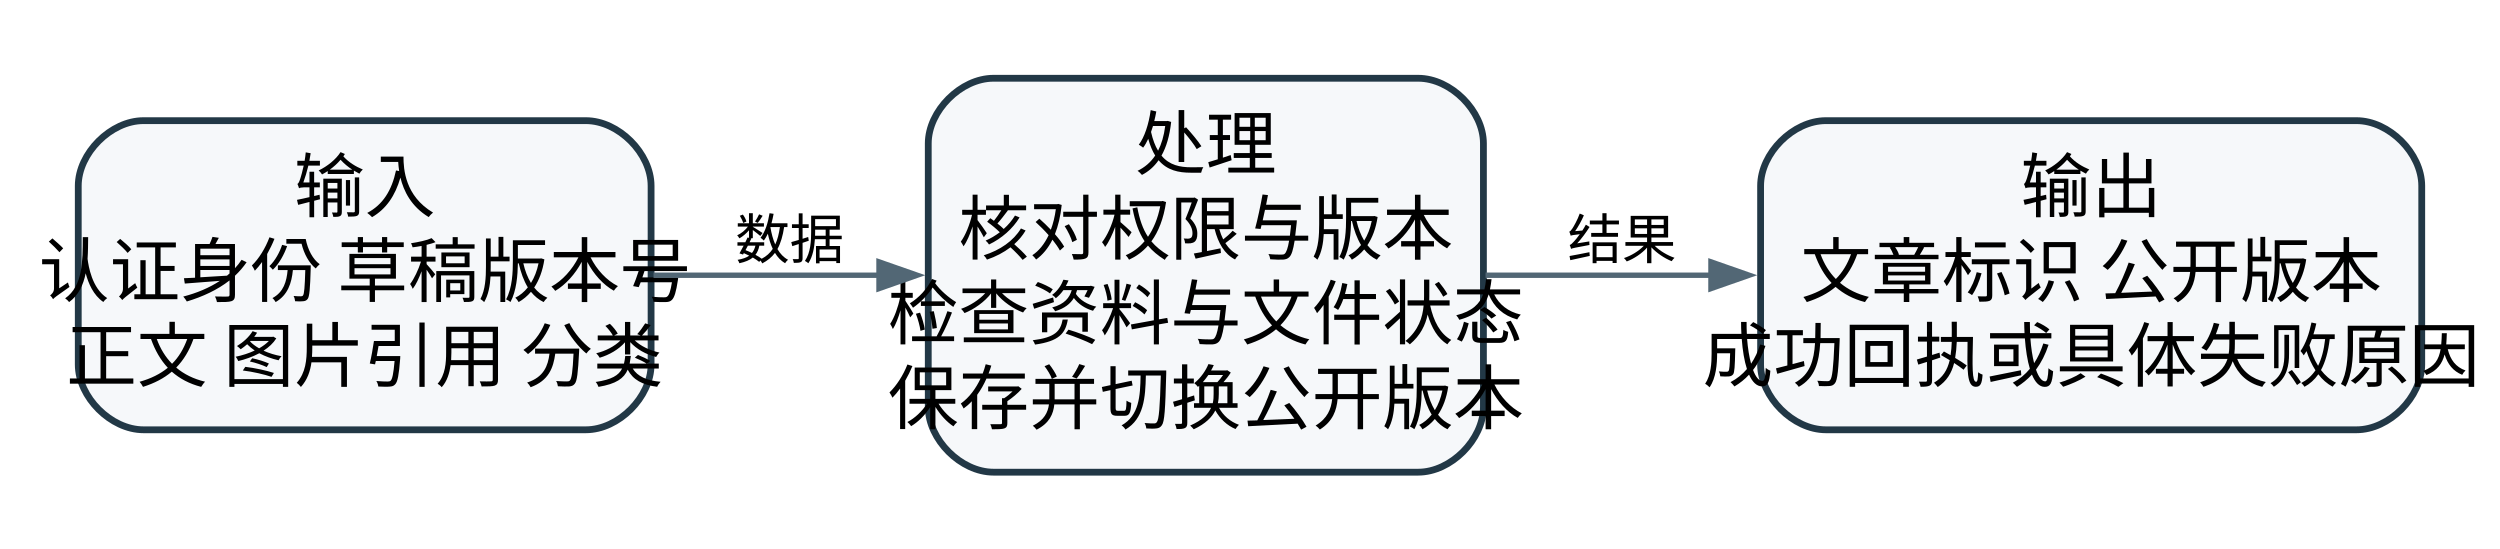
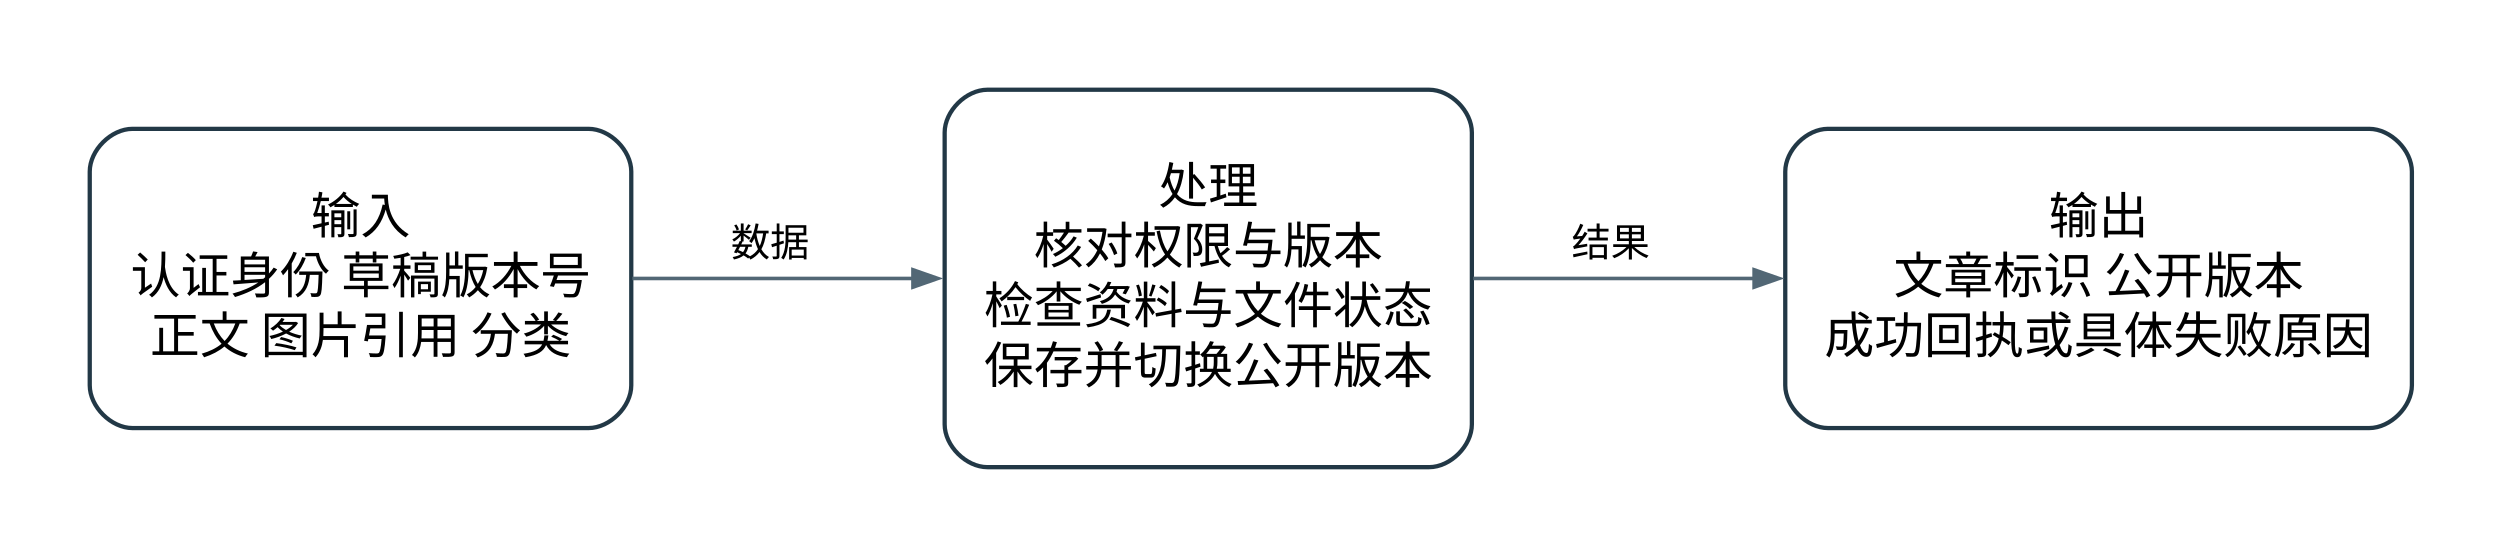
- <svg xmlns="http://www.w3.org/2000/svg" width="460pt" height="101pt" viewBox="0.00 0.00 460.00 101.00">
-   <g id="graph0" class="graph" transform="scale(1 1) rotate(0) translate(14.4 86.88)">
-     <polygon fill="white" stroke="none" points="-14.4,14.4 -14.4,-86.88 445.6,-86.88 445.6,14.4 -14.4,14.4" />
+ <svg xmlns="http://www.w3.org/2000/svg" width="702pt" height="156pt" viewBox="0.00 0.00 702.00 156.00">
+   <g id="graph0" class="graph" transform="scale(1 1) rotate(0) translate(25.2 131.18)">
+     <polygon fill="white" stroke="none" points="-25.2,25.2 -25.2,-131.18 677.26,-131.18 677.26,25.2 -25.2,25.2" />
    <g id="node1" class="node">
-       <path fill="#f6f8fa" stroke="#223846" stroke-width="1.25" d="M93.4,-64.68C93.4,-64.68 12,-64.68 12,-64.68 6,-64.68 0,-58.68 0,-52.68 0,-52.68 0,-19.8 0,-19.8 0,-13.8 6,-7.8 12,-7.8 12,-7.8 93.4,-7.8 93.4,-7.8 99.4,-7.8 105.4,-13.8 105.4,-19.8 105.4,-19.8 105.4,-52.68 105.4,-52.68 105.4,-58.68 99.4,-64.68 93.4,-64.68" />
-       <text xml:space="preserve" text-anchor="middle" x="52.7" y="-47.94" font-family="Microsoft YaHei" font-size="13.00">输入</text>
-       <text xml:space="preserve" text-anchor="middle" x="52.7" y="-32.34" font-family="Microsoft YaHei" font-size="13.00">认证身份 草稿版本号</text>
-       <text xml:space="preserve" text-anchor="middle" x="52.7" y="-16.74" font-family="Microsoft YaHei" font-size="13.00">正文 图片引用 分类</text>
+       <path fill="white" stroke="#223846" stroke-width="1.2" d="M140.06,-95C140.06,-95 12,-95 12,-95 6,-95 0,-89 0,-83 0,-83 0,-22.98 0,-22.98 0,-16.98 6,-10.98 12,-10.98 12,-10.98 140.06,-10.98 140.06,-10.98 146.06,-10.98 152.06,-16.98 152.06,-22.98 152.06,-22.98 152.06,-83 152.06,-83 152.06,-89 146.06,-95 140.06,-95" />
+       <text xml:space="preserve" text-anchor="middle" x="76.03" y="-65.59" font-family="Microsoft YaHei" font-size="14.00">输入</text>
+       <text xml:space="preserve" text-anchor="middle" x="76.03" y="-48.79" font-family="Microsoft YaHei" font-size="14.00">认证身份 草稿版本号</text>
+       <text xml:space="preserve" text-anchor="middle" x="76.03" y="-31.99" font-family="Microsoft YaHei" font-size="14.00">正文 图片引用 分类</text>
    </g>
    <g id="node2" class="node">
-       <path fill="#f6f8fa" stroke="#223846" stroke-width="1.25" d="M246.55,-72.48C246.55,-72.48 168.4,-72.48 168.4,-72.48 162.4,-72.48 156.4,-66.48 156.4,-60.48 156.4,-60.48 156.4,-12 156.4,-12 156.4,-6 162.4,0 168.4,0 168.4,0 246.55,0 246.55,0 252.55,0 258.55,-6 258.55,-12 258.55,-12 258.55,-60.48 258.55,-60.48 258.55,-66.48 252.55,-72.48 246.55,-72.48" />
-       <text xml:space="preserve" text-anchor="middle" x="207.47" y="-55.74" font-family="Microsoft YaHei" font-size="13.00">处理</text>
-       <text xml:space="preserve" text-anchor="middle" x="207.47" y="-40.14" font-family="Microsoft YaHei" font-size="13.00">核对权限与版本</text>
-       <text xml:space="preserve" text-anchor="middle" x="207.47" y="-24.54" font-family="Microsoft YaHei" font-size="13.00">检查资料与文件状态</text>
-       <text xml:space="preserve" text-anchor="middle" x="207.47" y="-8.94" font-family="Microsoft YaHei" font-size="13.00">保存并切换公开版本</text>
+       <path fill="white" stroke="#223846" stroke-width="1.2" d="M376.1,-105.98C376.1,-105.98 252.06,-105.98 252.06,-105.98 246.06,-105.98 240.06,-99.98 240.06,-93.98 240.06,-93.98 240.06,-12 240.06,-12 240.06,-6 246.06,0 252.06,0 252.06,0 376.1,0 376.1,0 382.1,0 388.1,-6 388.1,-12 388.1,-12 388.1,-93.98 388.1,-93.98 388.1,-99.98 382.1,-105.98 376.1,-105.98" />
+       <text xml:space="preserve" text-anchor="middle" x="314.08" y="-73.99" font-family="Microsoft YaHei" font-size="14.00">处理</text>
+       <text xml:space="preserve" text-anchor="middle" x="314.08" y="-57.19" font-family="Microsoft YaHei" font-size="14.00">核对权限与版本</text>
+       <text xml:space="preserve" text-anchor="middle" x="314.08" y="-40.39" font-family="Microsoft YaHei" font-size="14.00">检查资料与文件状态</text>
+       <text xml:space="preserve" text-anchor="middle" x="314.08" y="-23.59" font-family="Microsoft YaHei" font-size="14.00">保存并切换公开版本</text>
    </g>
    <g id="edge1" class="edge">
-       <path fill="none" stroke="#526775" d="M105.85,-36.24C119.24,-36.24 133.73,-36.24 147.44,-36.24" />
-       <polygon fill="#526775" stroke="#526775" points="147.34,-38.69 154.34,-36.24 147.34,-33.79 147.34,-38.69" />
-       <text xml:space="preserve" text-anchor="middle" x="130.9" y="-39.24" font-family="Microsoft YaHei" font-size="10.00">数据</text>
+       <path fill="none" stroke="#526775" d="M152.37,-52.99C177.57,-52.99 205.77,-52.99 231.43,-52.99" />
+       <polygon fill="#526775" stroke="#526775" points="231.15,-55.44 238.15,-52.99 231.15,-50.54 231.15,-55.44" />
+       <text xml:space="preserve" text-anchor="start" x="180.06" y="-59.19" font-family="Microsoft YaHei" font-size="11.00">数据</text>
    </g>
    <g id="node3" class="node">
-       <path fill="#f6f8fa" stroke="#223846" stroke-width="1.25" d="M419.2,-64.68C419.2,-64.68 321.55,-64.68 321.55,-64.68 315.55,-64.68 309.55,-58.68 309.55,-52.68 309.55,-52.68 309.55,-19.8 309.55,-19.8 309.55,-13.8 315.55,-7.8 321.55,-7.8 321.55,-7.8 419.2,-7.8 419.2,-7.8 425.2,-7.8 431.2,-13.8 431.2,-19.8 431.2,-19.8 431.2,-52.68 431.2,-52.68 431.2,-58.68 425.2,-64.68 419.2,-64.68" />
-       <text xml:space="preserve" text-anchor="middle" x="370.38" y="-47.94" font-family="Microsoft YaHei" font-size="13.00">输出</text>
-       <text xml:space="preserve" text-anchor="middle" x="370.38" y="-32.34" font-family="Microsoft YaHei" font-size="13.00">文章标识 公开版本</text>
-       <text xml:space="preserve" text-anchor="middle" x="370.38" y="-16.74" font-family="Microsoft YaHei" font-size="13.00">成功回执或具体失败原因</text>
+       <path fill="white" stroke="#223846" stroke-width="1.2" d="M640.06,-95C640.06,-95 488.1,-95 488.1,-95 482.1,-95 476.1,-89 476.1,-83 476.1,-83 476.1,-22.98 476.1,-22.98 476.1,-16.98 482.1,-10.98 488.1,-10.98 488.1,-10.98 640.06,-10.98 640.06,-10.98 646.06,-10.98 652.06,-16.98 652.06,-22.98 652.06,-22.98 652.06,-83 652.06,-83 652.06,-89 646.06,-95 640.06,-95" />
+       <text xml:space="preserve" text-anchor="middle" x="564.08" y="-65.59" font-family="Microsoft YaHei" font-size="14.00">输出</text>
+       <text xml:space="preserve" text-anchor="middle" x="564.08" y="-48.79" font-family="Microsoft YaHei" font-size="14.00">文章标识 公开版本</text>
+       <text xml:space="preserve" text-anchor="middle" x="564.08" y="-31.99" font-family="Microsoft YaHei" font-size="14.00">成功回执或具体失败原因</text>
    </g>
    <g id="edge2" class="edge">
-       <path fill="none" stroke="#526775" d="M258.94,-36.24C272.19,-36.24 286.71,-36.24 300.74,-36.24" />
-       <polygon fill="#526775" stroke="#526775" points="300.42,-38.69 307.42,-36.24 300.42,-33.79 300.42,-38.69" />
-       <text xml:space="preserve" text-anchor="middle" x="284.05" y="-39.24" font-family="Microsoft YaHei" font-size="10.00">结果</text>
+       <path fill="none" stroke="#526775" d="M388.48,-52.99C413.23,-52.99 441.22,-52.99 467.42,-52.99" />
+       <polygon fill="#526775" stroke="#526775" points="467.35,-55.44 474.35,-52.99 467.35,-50.54 467.35,-55.44" />
+       <text xml:space="preserve" text-anchor="start" x="416.1" y="-59.19" font-family="Microsoft YaHei" font-size="11.00">结果</text>
    </g>
  </g>
</svg>
